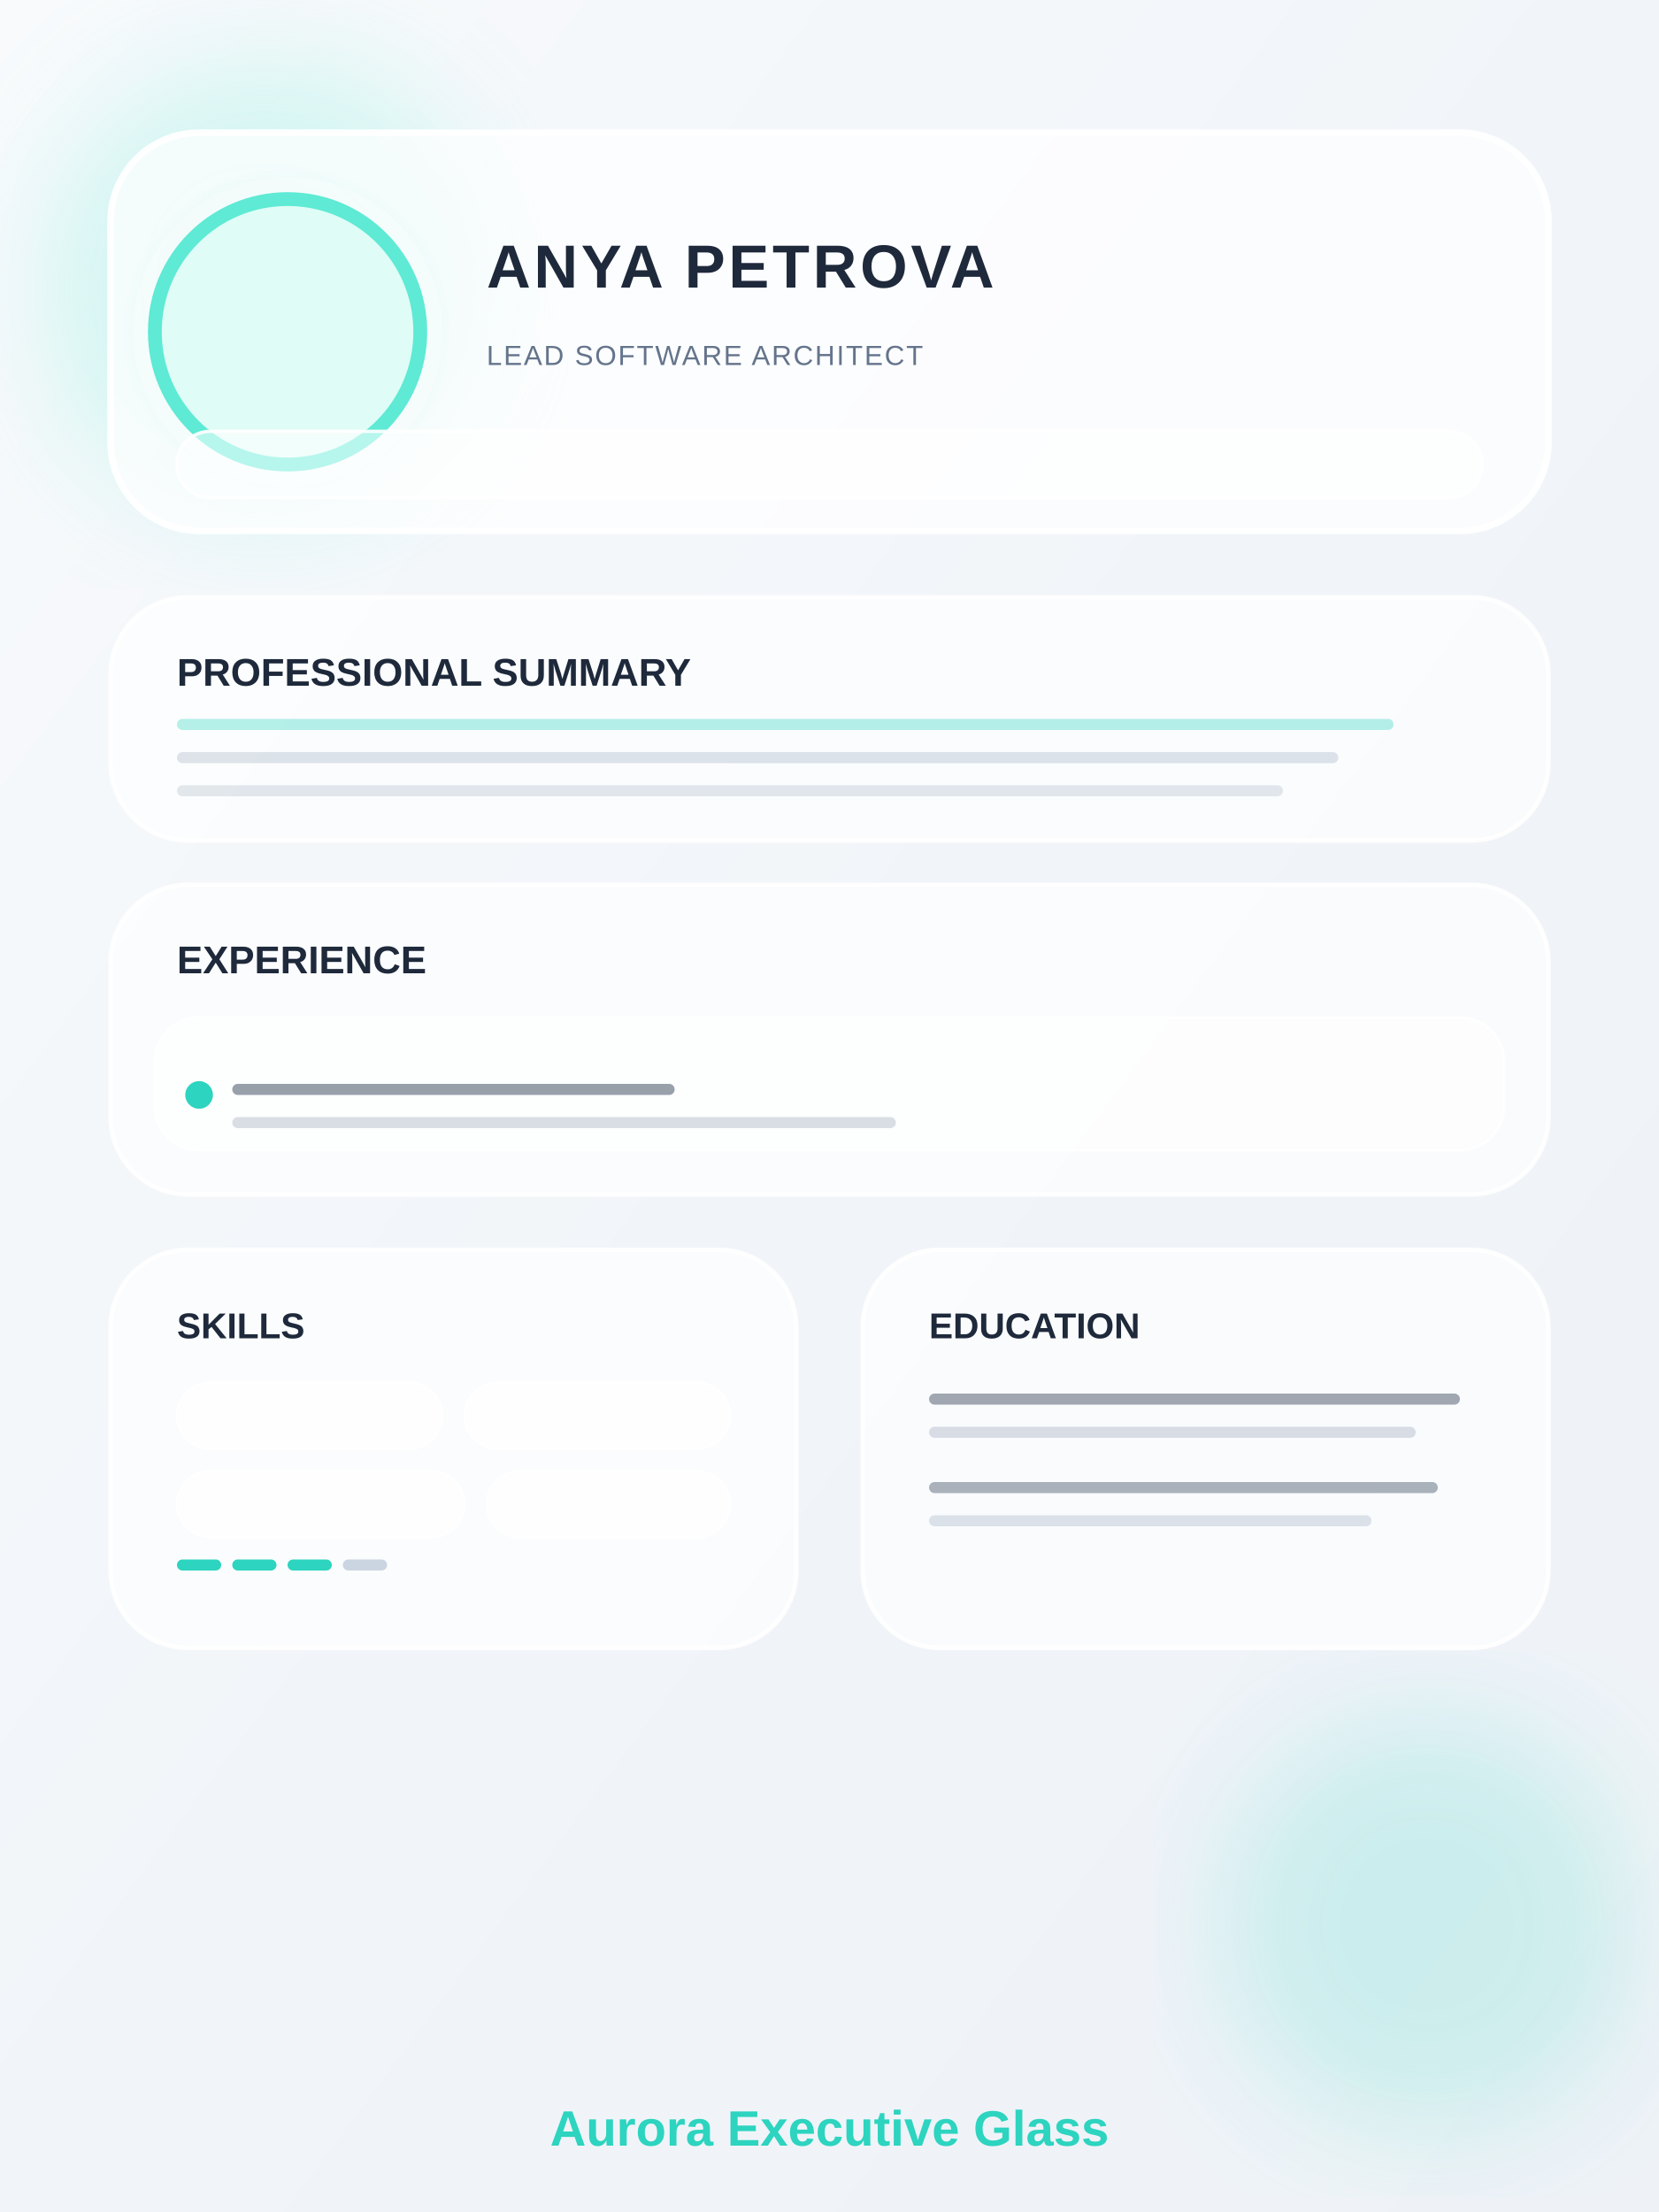
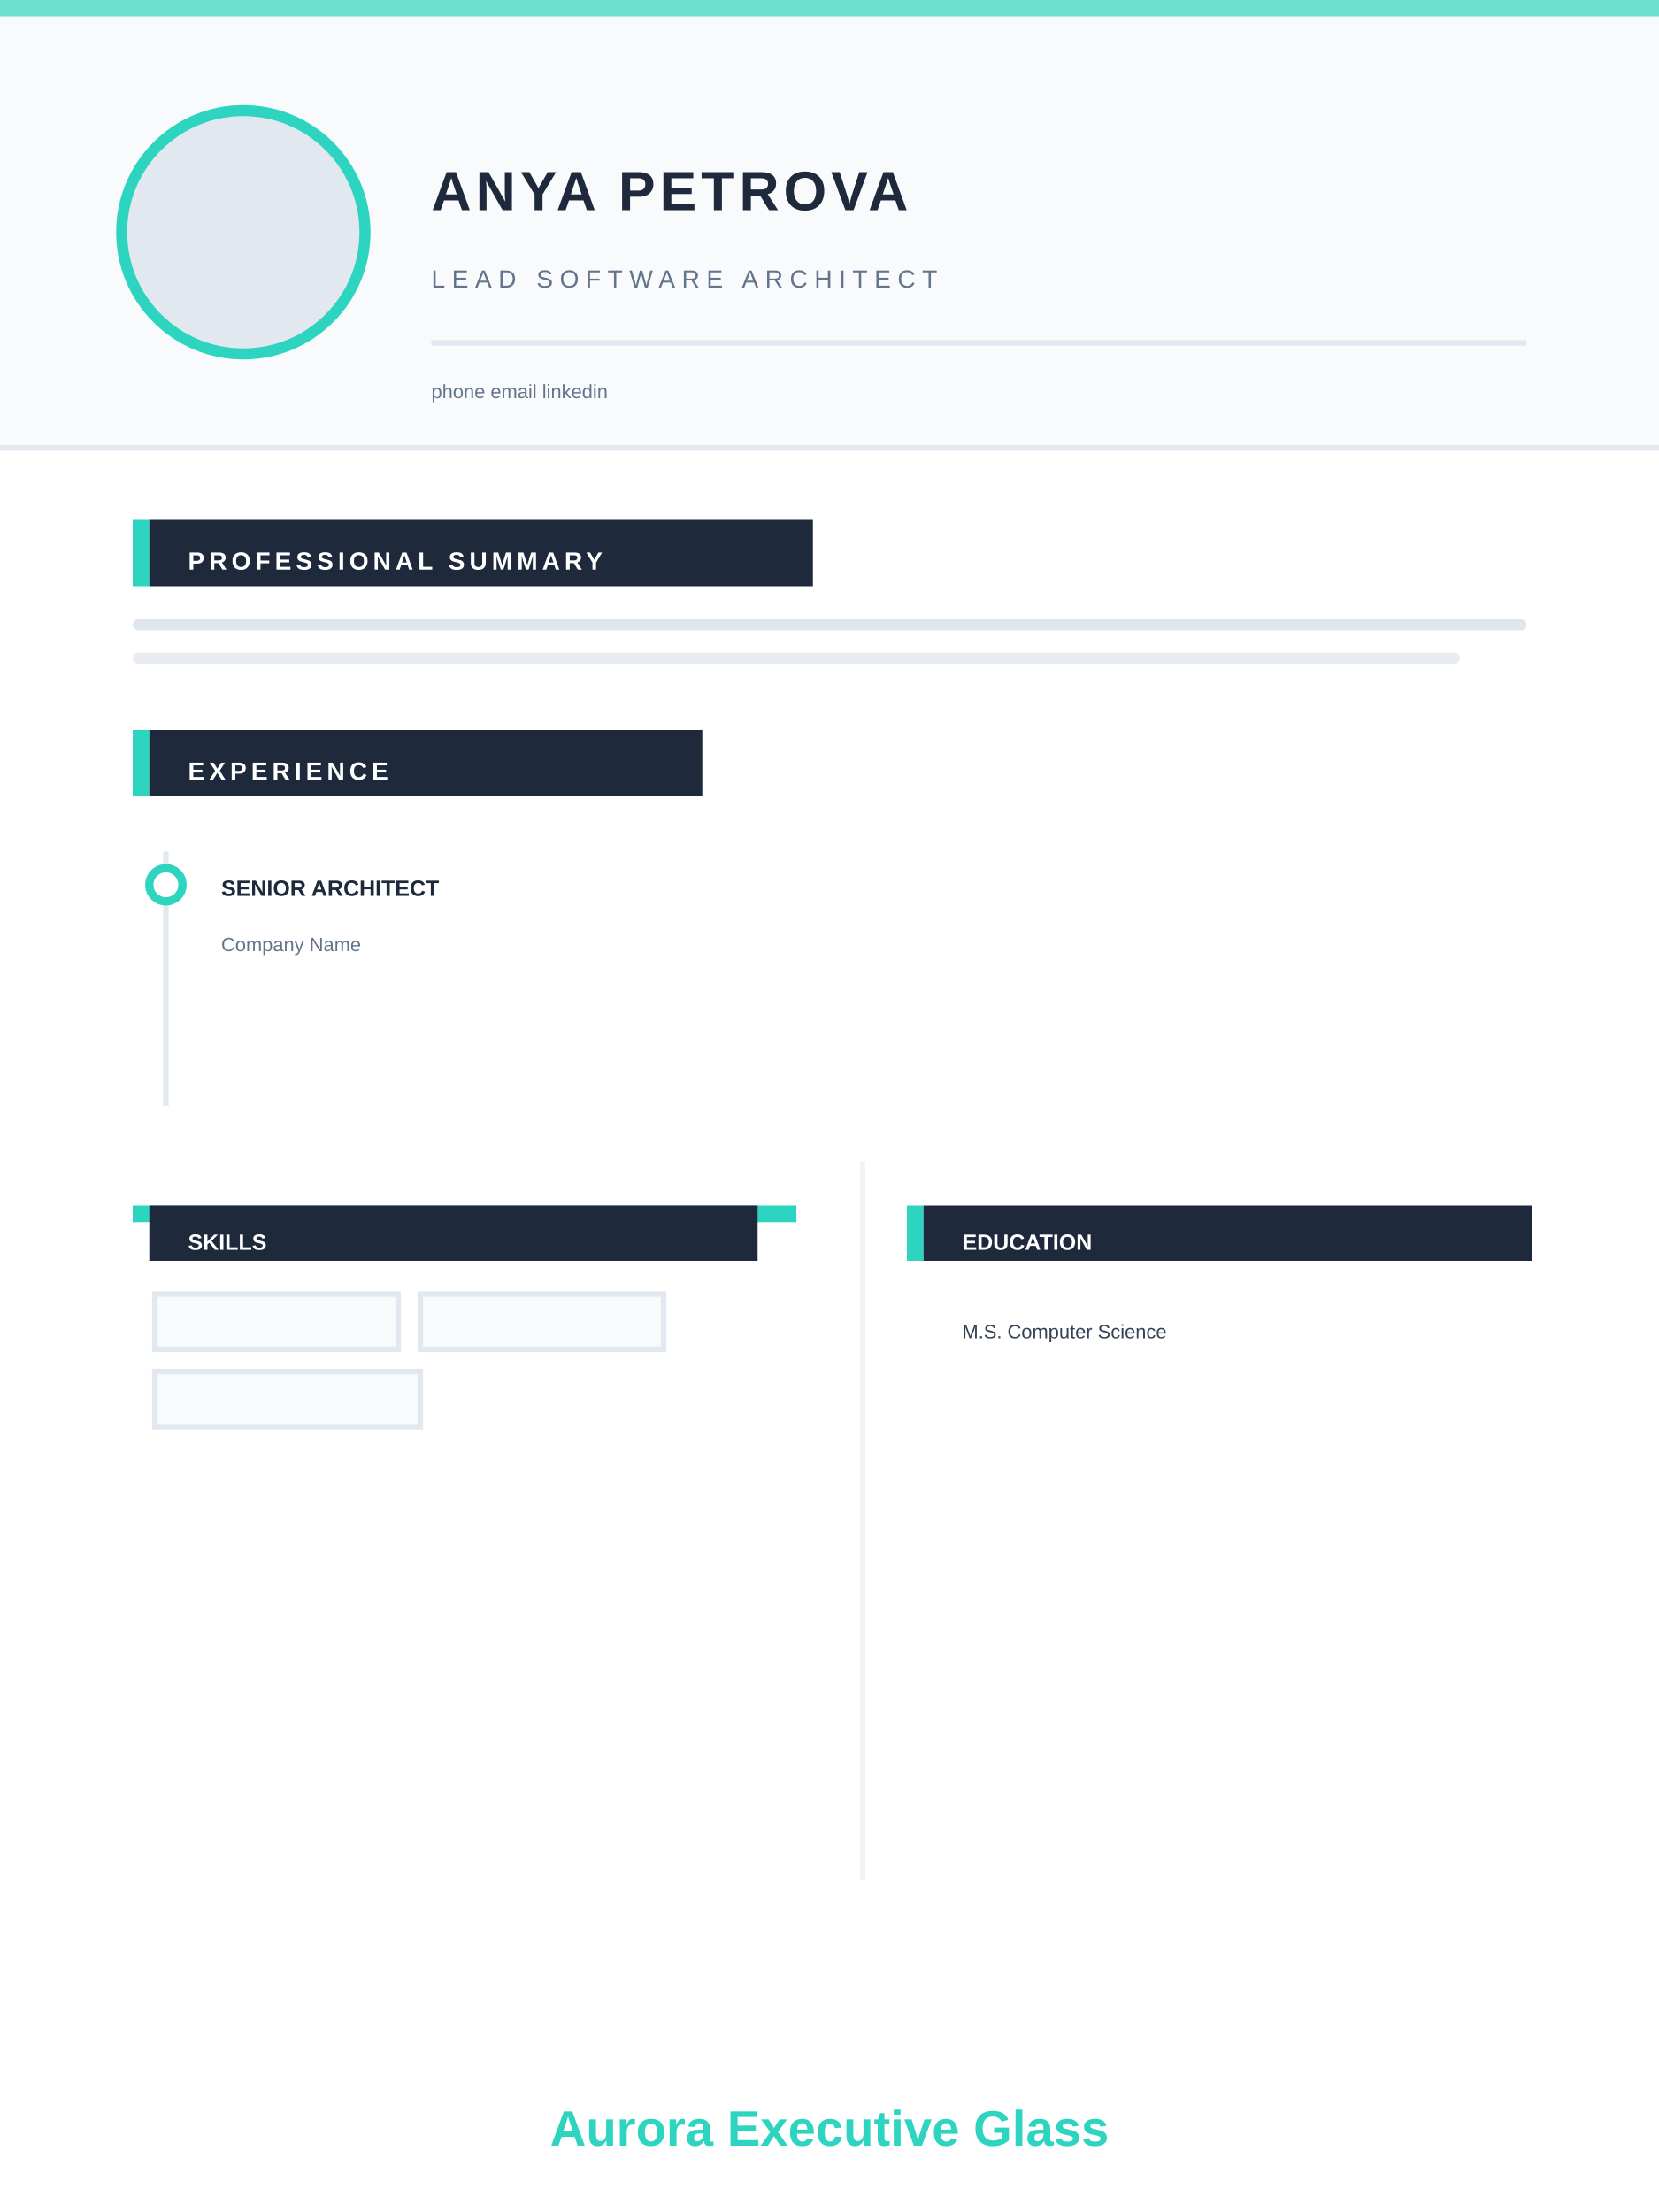
<svg xmlns="http://www.w3.org/2000/svg" width="300" height="400" viewBox="0 0 300 400">
-   <defs>
-     <linearGradient id="aeg-bg" x1="0" y1="0" x2="1" y2="1">
-       <stop offset="0%" stop-color="#f8fafc" />
-       <stop offset="50%" stop-color="#f1f5f9" />
-       <stop offset="100%" stop-color="#eef2f7" />
-     </linearGradient>
-     <filter id="aeg-blur" x="-15%" y="-15%" width="130%" height="130%">
-       <feGaussianBlur stdDeviation="10" />
-     </filter>
-     <radialGradient id="aeg-glow" cx="50%" cy="50%" r="50%">
-       <stop offset="0%" stop-color="#5eead4" stop-opacity="0.55" />
-       <stop offset="100%" stop-color="#5eead4" stop-opacity="0" />
-     </radialGradient>
-   </defs>
-   <rect width="300" height="400" fill="url(#aeg-bg)" />
-   <circle cx="48" cy="52" r="42" fill="#5eead4" opacity="0.22" filter="url(#aeg-blur)" />
-   <circle cx="258" cy="348" r="38" fill="#2dd4bf" opacity="0.18" filter="url(#aeg-blur)" />
-   <rect x="20" y="24" width="260" height="72" rx="16" fill="rgba(255,255,255,0.72)" stroke="rgba(255,255,255,0.95)" stroke-width="1.2" />
-   <circle cx="52" cy="60" r="24" fill="#dffcf6" stroke="#5eead4" stroke-width="2.5" />
-   <circle cx="52" cy="60" r="30" fill="none" stroke="url(#aeg-glow)" stroke-width="4" opacity="0.7" />
-   <text x="88" y="52" font-family="Arial,sans-serif" font-size="11" font-weight="800" fill="#1e293b" letter-spacing="0.6">ANYA PETROVA</text>
-   <text x="88" y="66" font-family="Arial,sans-serif" font-size="5" fill="#64748b" letter-spacing="0.3">LEAD SOFTWARE ARCHITECT</text>
-   <rect x="32" y="78" width="236" height="12" rx="6" fill="rgba(255,255,255,0.55)" stroke="rgba(255,255,255,0.9)" stroke-width="0.6" />
-   <rect x="20" y="108" width="260" height="44" rx="14" fill="rgba(255,255,255,0.65)" stroke="rgba(255,255,255,0.92)" stroke-width="0.8" />
-   <text x="32" y="124" font-family="Arial,sans-serif" font-size="7" font-weight="700" fill="#1e293b">PROFESSIONAL SUMMARY</text>
-   <rect x="32" y="130" width="220" height="2" rx="1" fill="#2dd4bf" opacity="0.35" />
-   <rect x="32" y="136" width="210" height="2" rx="1" fill="#94a3b8" opacity="0.3" />
-   <rect x="32" y="142" width="200" height="2" rx="1" fill="#94a3b8" opacity="0.25" />
-   <rect x="20" y="160" width="260" height="56" rx="14" fill="rgba(255,255,255,0.65)" stroke="rgba(255,255,255,0.92)" stroke-width="0.8" />
-   <text x="32" y="176" font-family="Arial,sans-serif" font-size="7" font-weight="700" fill="#1e293b">EXPERIENCE</text>
-   <rect x="28" y="184" width="244" height="24" rx="8" fill="rgba(255,255,255,0.55)" stroke="rgba(255,255,255,0.85)" stroke-width="0.5" />
-   <circle cx="36" cy="198" r="2.5" fill="#2dd4bf" />
-   <rect x="42" y="196" width="80" height="2" rx="1" fill="#334155" opacity="0.5" />
-   <rect x="42" y="202" width="120" height="2" rx="1" fill="#94a3b8" opacity="0.35" />
-   <rect x="20" y="226" width="124" height="72" rx="14" fill="rgba(255,255,255,0.65)" stroke="rgba(255,255,255,0.92)" stroke-width="0.8" />
-   <text x="32" y="242" font-family="Arial,sans-serif" font-size="6.5" font-weight="700" fill="#1e293b">SKILLS</text>
-   <rect x="32" y="250" width="48" height="12" rx="6" fill="rgba(255,255,255,0.7)" stroke="rgba(255,255,255,0.9)" stroke-width="0.4" />
-   <rect x="84" y="250" width="48" height="12" rx="6" fill="rgba(255,255,255,0.7)" stroke="rgba(255,255,255,0.9)" stroke-width="0.4" />
-   <rect x="32" y="266" width="52" height="12" rx="6" fill="rgba(255,255,255,0.7)" stroke="rgba(255,255,255,0.9)" stroke-width="0.4" />
-   <rect x="88" y="266" width="44" height="12" rx="6" fill="rgba(255,255,255,0.7)" stroke="rgba(255,255,255,0.9)" stroke-width="0.4" />
-   <rect x="32" y="282" width="8" height="2" rx="1" fill="#2dd4bf" />
-   <rect x="42" y="282" width="8" height="2" rx="1" fill="#2dd4bf" />
-   <rect x="52" y="282" width="8" height="2" rx="1" fill="#2dd4bf" />
-   <rect x="62" y="282" width="8" height="2" rx="1" fill="#cbd5e1" />
-   <rect x="156" y="226" width="124" height="72" rx="14" fill="rgba(255,255,255,0.65)" stroke="rgba(255,255,255,0.92)" stroke-width="0.8" />
-   <text x="168" y="242" font-family="Arial,sans-serif" font-size="6.5" font-weight="700" fill="#1e293b">EDUCATION</text>
-   <rect x="168" y="252" width="96" height="2" rx="1" fill="#334155" opacity="0.45" />
-   <rect x="168" y="258" width="88" height="2" rx="1" fill="#94a3b8" opacity="0.35" />
-   <rect x="168" y="268" width="92" height="2" rx="1" fill="#334155" opacity="0.4" />
-   <rect x="168" y="274" width="80" height="2" rx="1" fill="#94a3b8" opacity="0.3" />
+   <rect width="300" height="400" fill="#ffffff" />
+   <rect x="0" y="0" width="300" height="3" fill="#2dd4bf" opacity="0.7" />
+   <rect x="0" y="3" width="300" height="78" fill="#f8fafc" />
+   <line x1="0" y1="81" x2="300" y2="81" stroke="#e2e8f0" />
+   <circle cx="44" cy="42" r="22" fill="#e2e8f0" stroke="#2dd4bf" stroke-width="2" />
+   <text x="78" y="38" font-family="Arial,sans-serif" font-size="10" font-weight="700" fill="#1e293b" letter-spacing="0.8">ANYA PETROVA</text>
+   <text x="78" y="52" font-family="Arial,sans-serif" font-size="4.5" fill="#64748b" letter-spacing="1.2">LEAD SOFTWARE ARCHITECT</text>
+   <line x1="78" y1="62" x2="276" y2="62" stroke="#e2e8f0" />
+   <text x="78" y="72" font-family="Arial,sans-serif" font-size="3.5" fill="#64748b">phone  email  linkedin</text>
+   <rect x="24" y="94" width="3" height="12" fill="#2dd4bf" />
+   <rect x="27" y="94" width="120" height="12" fill="#1e293b" />
+   <text x="34" y="103" font-family="Arial,sans-serif" font-size="4.5" font-weight="700" fill="#ffffff" letter-spacing="0.8">PROFESSIONAL SUMMARY</text>
+   <rect x="24" y="112" width="252" height="2" rx="1" fill="#cbd5e1" opacity="0.6" />
+   <rect x="24" y="118" width="240" height="2" rx="1" fill="#cbd5e1" opacity="0.45" />
+   <rect x="24" y="132" width="3" height="12" fill="#2dd4bf" />
+   <rect x="27" y="132" width="100" height="12" fill="#1e293b" />
+   <text x="34" y="141" font-family="Arial,sans-serif" font-size="4.5" font-weight="700" fill="#ffffff" letter-spacing="0.8">EXPERIENCE</text>
+   <line x1="30" y1="154" x2="30" y2="200" stroke="#e2e8f0" />
+   <circle cx="30" cy="160" r="3" fill="#fff" stroke="#2dd4bf" stroke-width="1.5" />
+   <text x="40" y="162" font-family="Arial,sans-serif" font-size="4" font-weight="700" fill="#1e293b">SENIOR ARCHITECT</text>
+   <text x="40" y="172" font-family="Arial,sans-serif" font-size="3.5" fill="#64748b">Company Name</text>
+   <line x1="156" y1="210" x2="156" y2="340" stroke="#e2e8f0" opacity="0.5" />
+   <rect x="24" y="218" width="120" height="3" fill="#2dd4bf" />
+   <rect x="27" y="218" width="110" height="10" fill="#1e293b" />
+   <text x="34" y="226" font-family="Arial,sans-serif" font-size="4" font-weight="700" fill="#fff">SKILLS</text>
+   <rect x="28" y="234" width="44" height="10" fill="#f8fafc" stroke="#e2e8f0" />
+   <rect x="76" y="234" width="44" height="10" fill="#f8fafc" stroke="#e2e8f0" />
+   <rect x="28" y="248" width="48" height="10" fill="#f8fafc" stroke="#e2e8f0" />
+   <rect x="164" y="218" width="3" height="10" fill="#2dd4bf" />
+   <rect x="167" y="218" width="110" height="10" fill="#1e293b" />
+   <text x="174" y="226" font-family="Arial,sans-serif" font-size="4" font-weight="700" fill="#fff">EDUCATION</text>
+   <text x="174" y="242" font-family="Arial,sans-serif" font-size="3.5" fill="#334155">M.S. Computer Science</text>
  <text x="150" y="388" text-anchor="middle" font-family="Arial,sans-serif" font-size="9" font-weight="600" fill="#2dd4bf">Aurora Executive Glass</text>
</svg>
